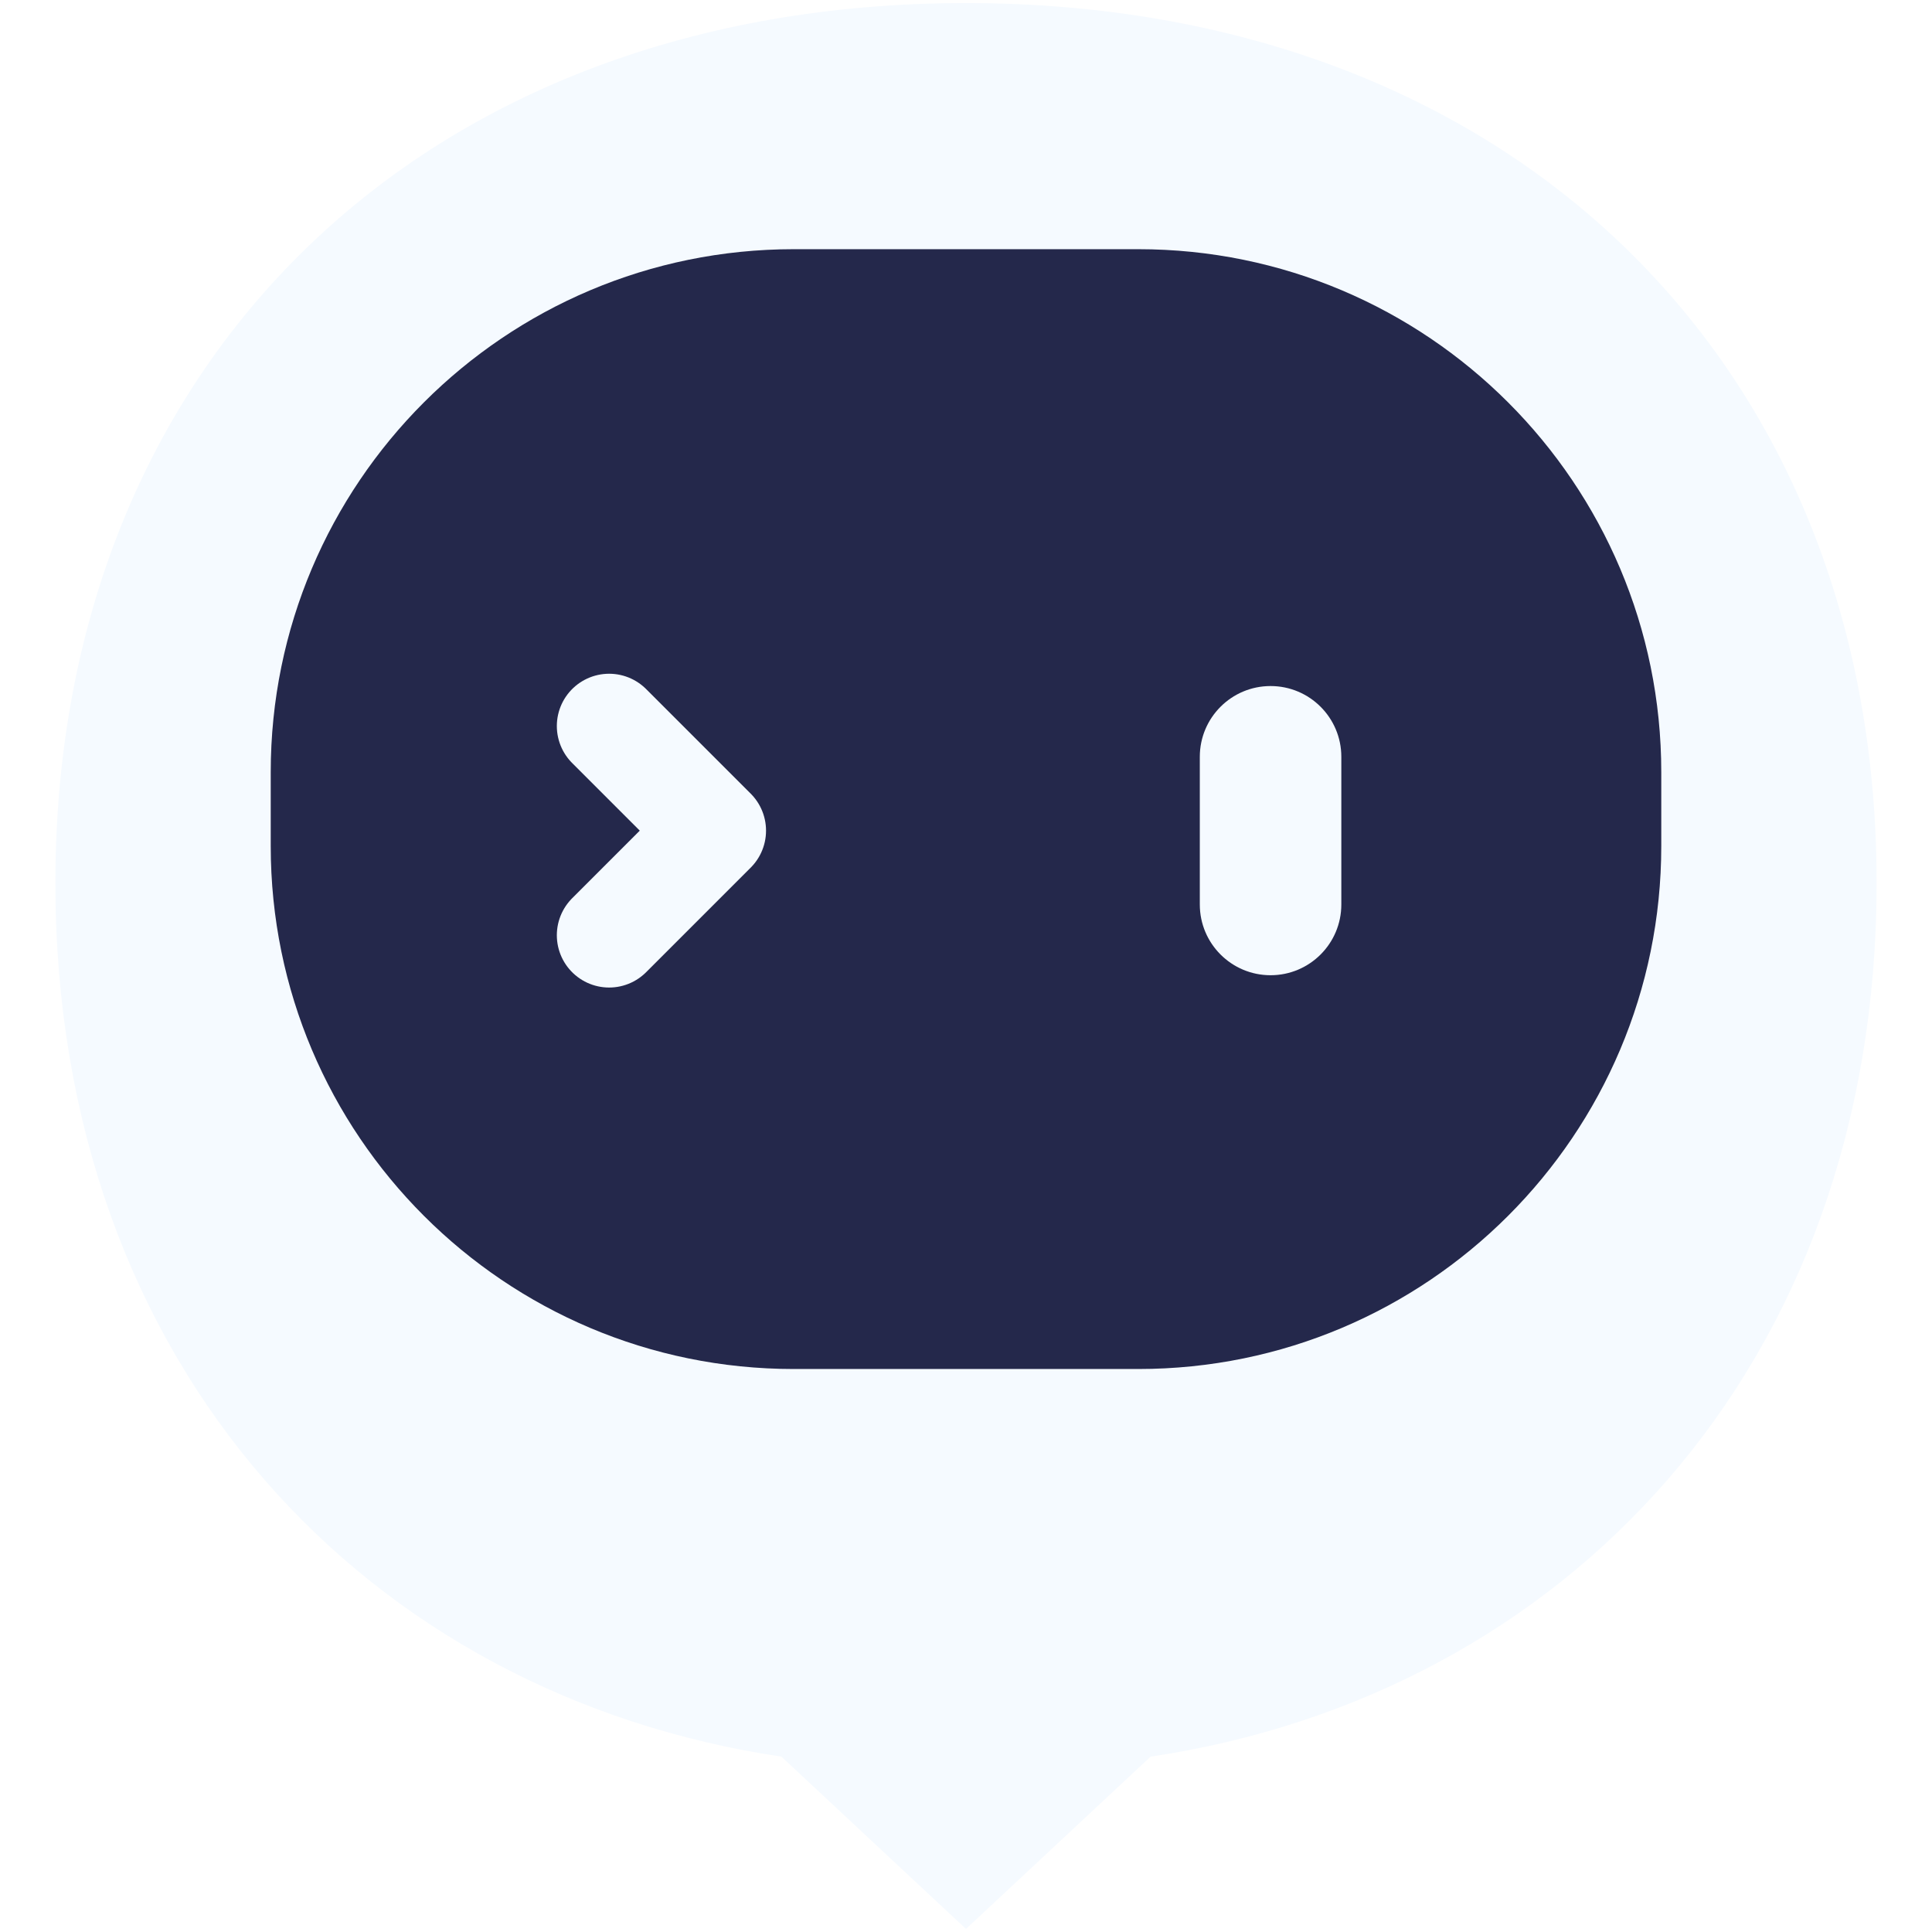
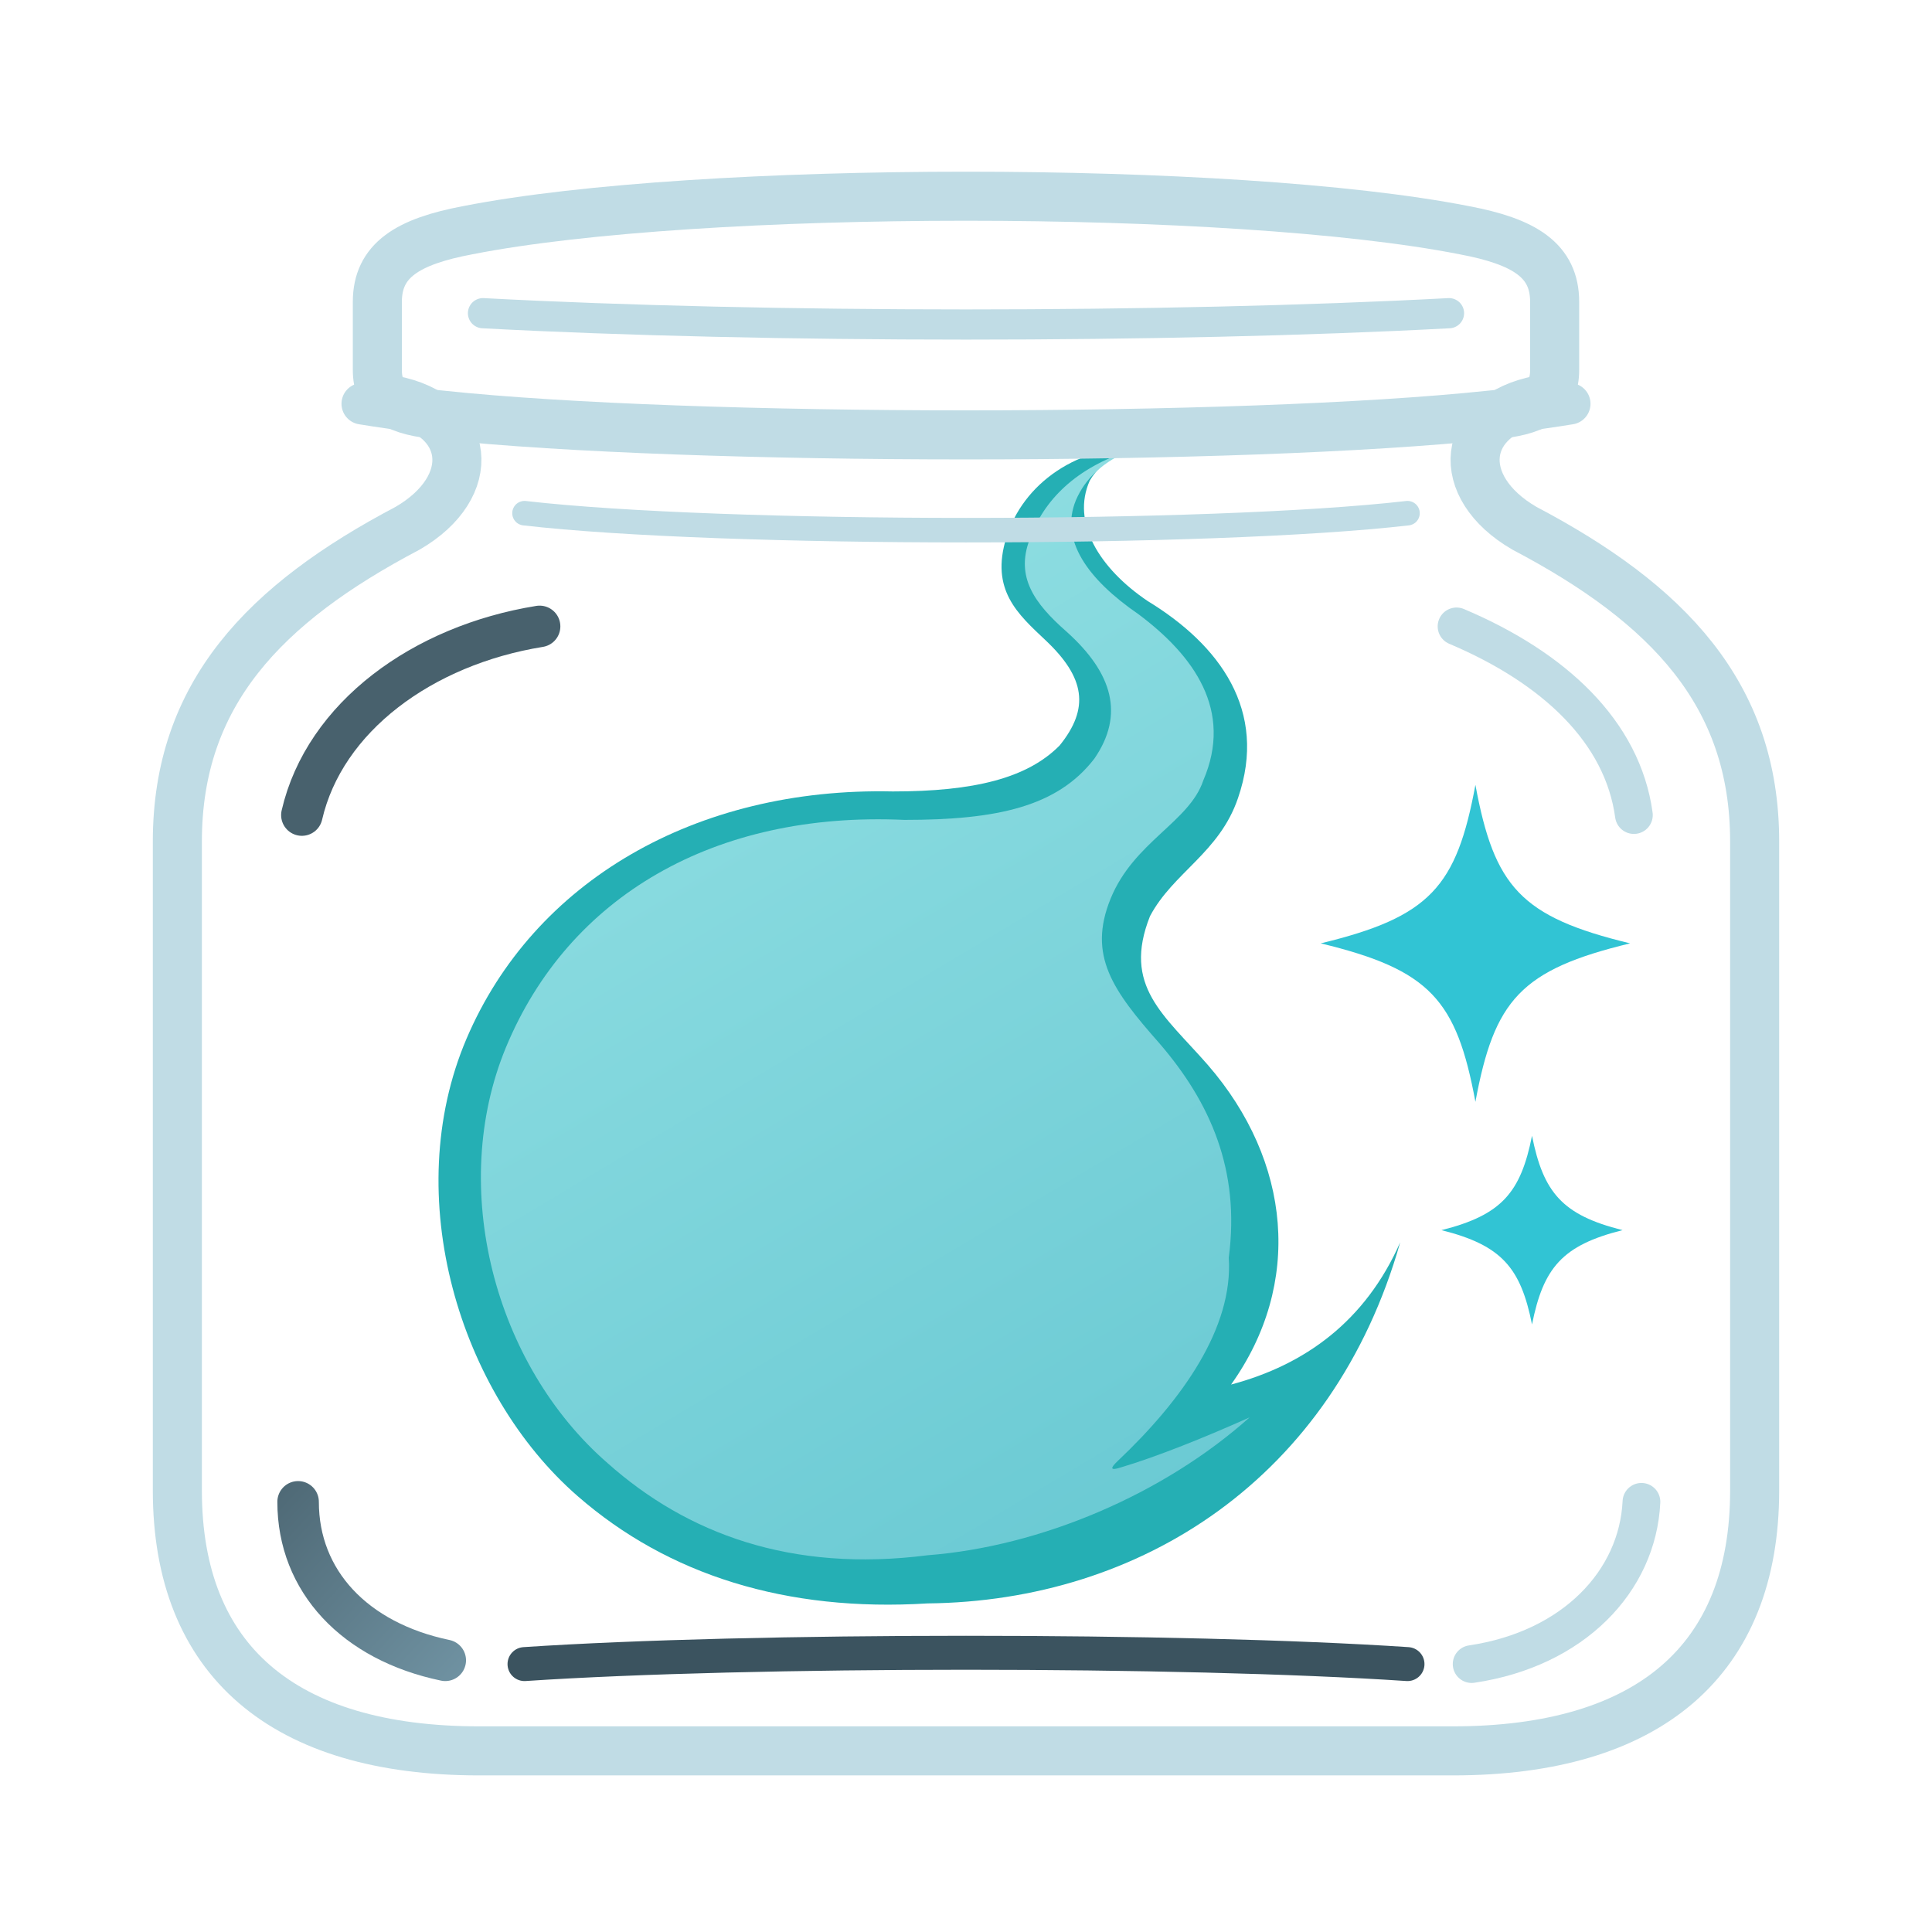
- <svg xmlns="http://www.w3.org/2000/svg" width="512" height="512" viewBox="99 136.5 314 314" fill="none" role="img" aria-labelledby="title desc">
-   <path d="M256 137c-88 0-148 58-148 143 0 79 51 132 118 142l30 28 30-28c67-10 118-63 118-142 0-85-60-143-148-143Z" fill="#F5FAFF" />
-   <rect x="143" y="177" width="226" height="182" rx="85" fill="#24284B" />
-   <path d="M198 254.5l17 17-17 17" fill="none" stroke="#F5FAFF" stroke-width="17" stroke-linecap="round" stroke-linejoin="round" />
-   <rect x="294" y="248" width="23" height="47" rx="11.5" fill="#F5FAFF" />
+ <svg xmlns="http://www.w3.org/2000/svg" width="512" height="512" viewBox="0 0 512 512" fill="none" role="img" aria-labelledby="title description">
+   <defs>
+     <linearGradient id="wisp-fill" x1="670" y1="720" x2="910" y2="1100" gradientUnits="userSpaceOnUse">
+       <stop stop-color="#8DDDE1" />
+       <stop offset="1" stop-color="#69C9D3" />
+     </linearGradient>
+     <linearGradient id="glass-highlight" x1="72" y1="376" x2="136" y2="435" gradientUnits="userSpaceOnUse">
+       <stop stop-color="#48616D" />
+       <stop offset="1" stop-color="#7194A4" />
+     </linearGradient>
+   </defs>
+   <g transform="translate(-246 -227) scale(.614 .58)">
+     <path d="M898 595       C865 594 842 613 835 637       C828 661 840 672 852 684       C869 701 871 715 858 732       C844 747 821 753 786 753       C701 751 631 794 602 866       C573 938 599 1028 650 1075       C689 1111 740 1128 801 1124       C893 1123 976 1067 1005 959       C990 995 964 1015 932 1024       C963 978 958 922 922 878       C903 855 885 842 897 810       C907 790 927 781 935 756       C948 716 927 686 896 666       C875 651 863 630 871 611       C877 600 888 597 898 595Z" fill="#25AFB4" />
+     <path d="M889 597       C865 605 851 620 845 638       C839 655 847 667 861 680       C881 699 886 718 873 738       C857 760 831 766 791 766       C709 762 646 801 619 870       C594 934 614 1015 663 1060       C697 1092 742 1110 801 1102       C850 1098 903 1074 940 1039       C921 1048 900 1057 884 1062       Q878 1064 883 1059       C911 1031 933 998 931 966       C936 926 923 895 901 868       C881 844 870 828 880 802       C890 776 914 767 920 748       C933 716 916 691 892 672       C870 656 858 638 865 620       C869 610 877 602 889 597Z" fill="url(#wisp-fill)" />
+   </g>
+   <path d="M391 208 C396 235 403 243 432 250 C403 257 396 265 391 292 C386 265 379 257 350 250 C379 243 386 235 391 208Z" fill="#31C4D4" />
+   <path d="M406 301 C409 316 414 322 430 326 C414 330 409 336 406 351 C403 336 398 330 382 326 C398 322 403 316 406 301Z" fill="#31C4D4" />
+   <path d="M104 106     C125 110 127 129 108 140     C70 160 47 184 47 223     V395     C47 440 75 464 127 464     H385     C437 464 465 440 465 395     V223     C465 184 442 160 404 140     C385 129 387 110 408 106" stroke="#C0DCE5" stroke-width="13" stroke-linecap="round" stroke-linejoin="round" />
+   <path d="M100 98 V80     C100 69 108 64 124 61     C185 49 327 49 388 61     C404 64 412 69 412 80     V98     C412 106 407 109 395 110     C329 117 183 117 117 110     C105 109 100 106 100 98Z" stroke="#C0DCE5" stroke-width="13" stroke-linecap="round" stroke-linejoin="round" />
+   <path d="M128 83 C203 87 309 87 384 83" stroke="#C0DCE5" stroke-width="8" stroke-linecap="round" />
+   <path d="M96 107 C169 119 343 119 416 107" stroke="#C0DCE5" stroke-width="11" stroke-linecap="round" />
+   <path d="M139 136 C191 142 321 142 373 136" stroke="#C0DCE5" stroke-width="6.5" stroke-linecap="round" />
+   <path d="M143 166 C112 171 86 190 80 216" stroke="#48616D" stroke-width="11" stroke-linecap="round" />
+   <path d="M386 166 C412 177 430 194 433 216" stroke="#C0DCE5" stroke-width="10" stroke-linecap="round" />
+   <path d="M79 398 C79 419 94 435 118 440" stroke="url(#glass-highlight)" stroke-width="11" stroke-linecap="round" />
+   <path d="M139 441 C199 437 313 437 373 441" stroke="#3B535F" stroke-width="9" stroke-linecap="round" />
+   <path d="M390 441 C417 437 434 419 435 398" stroke="#C0DCE5" stroke-width="10" stroke-linecap="round" />
</svg>
